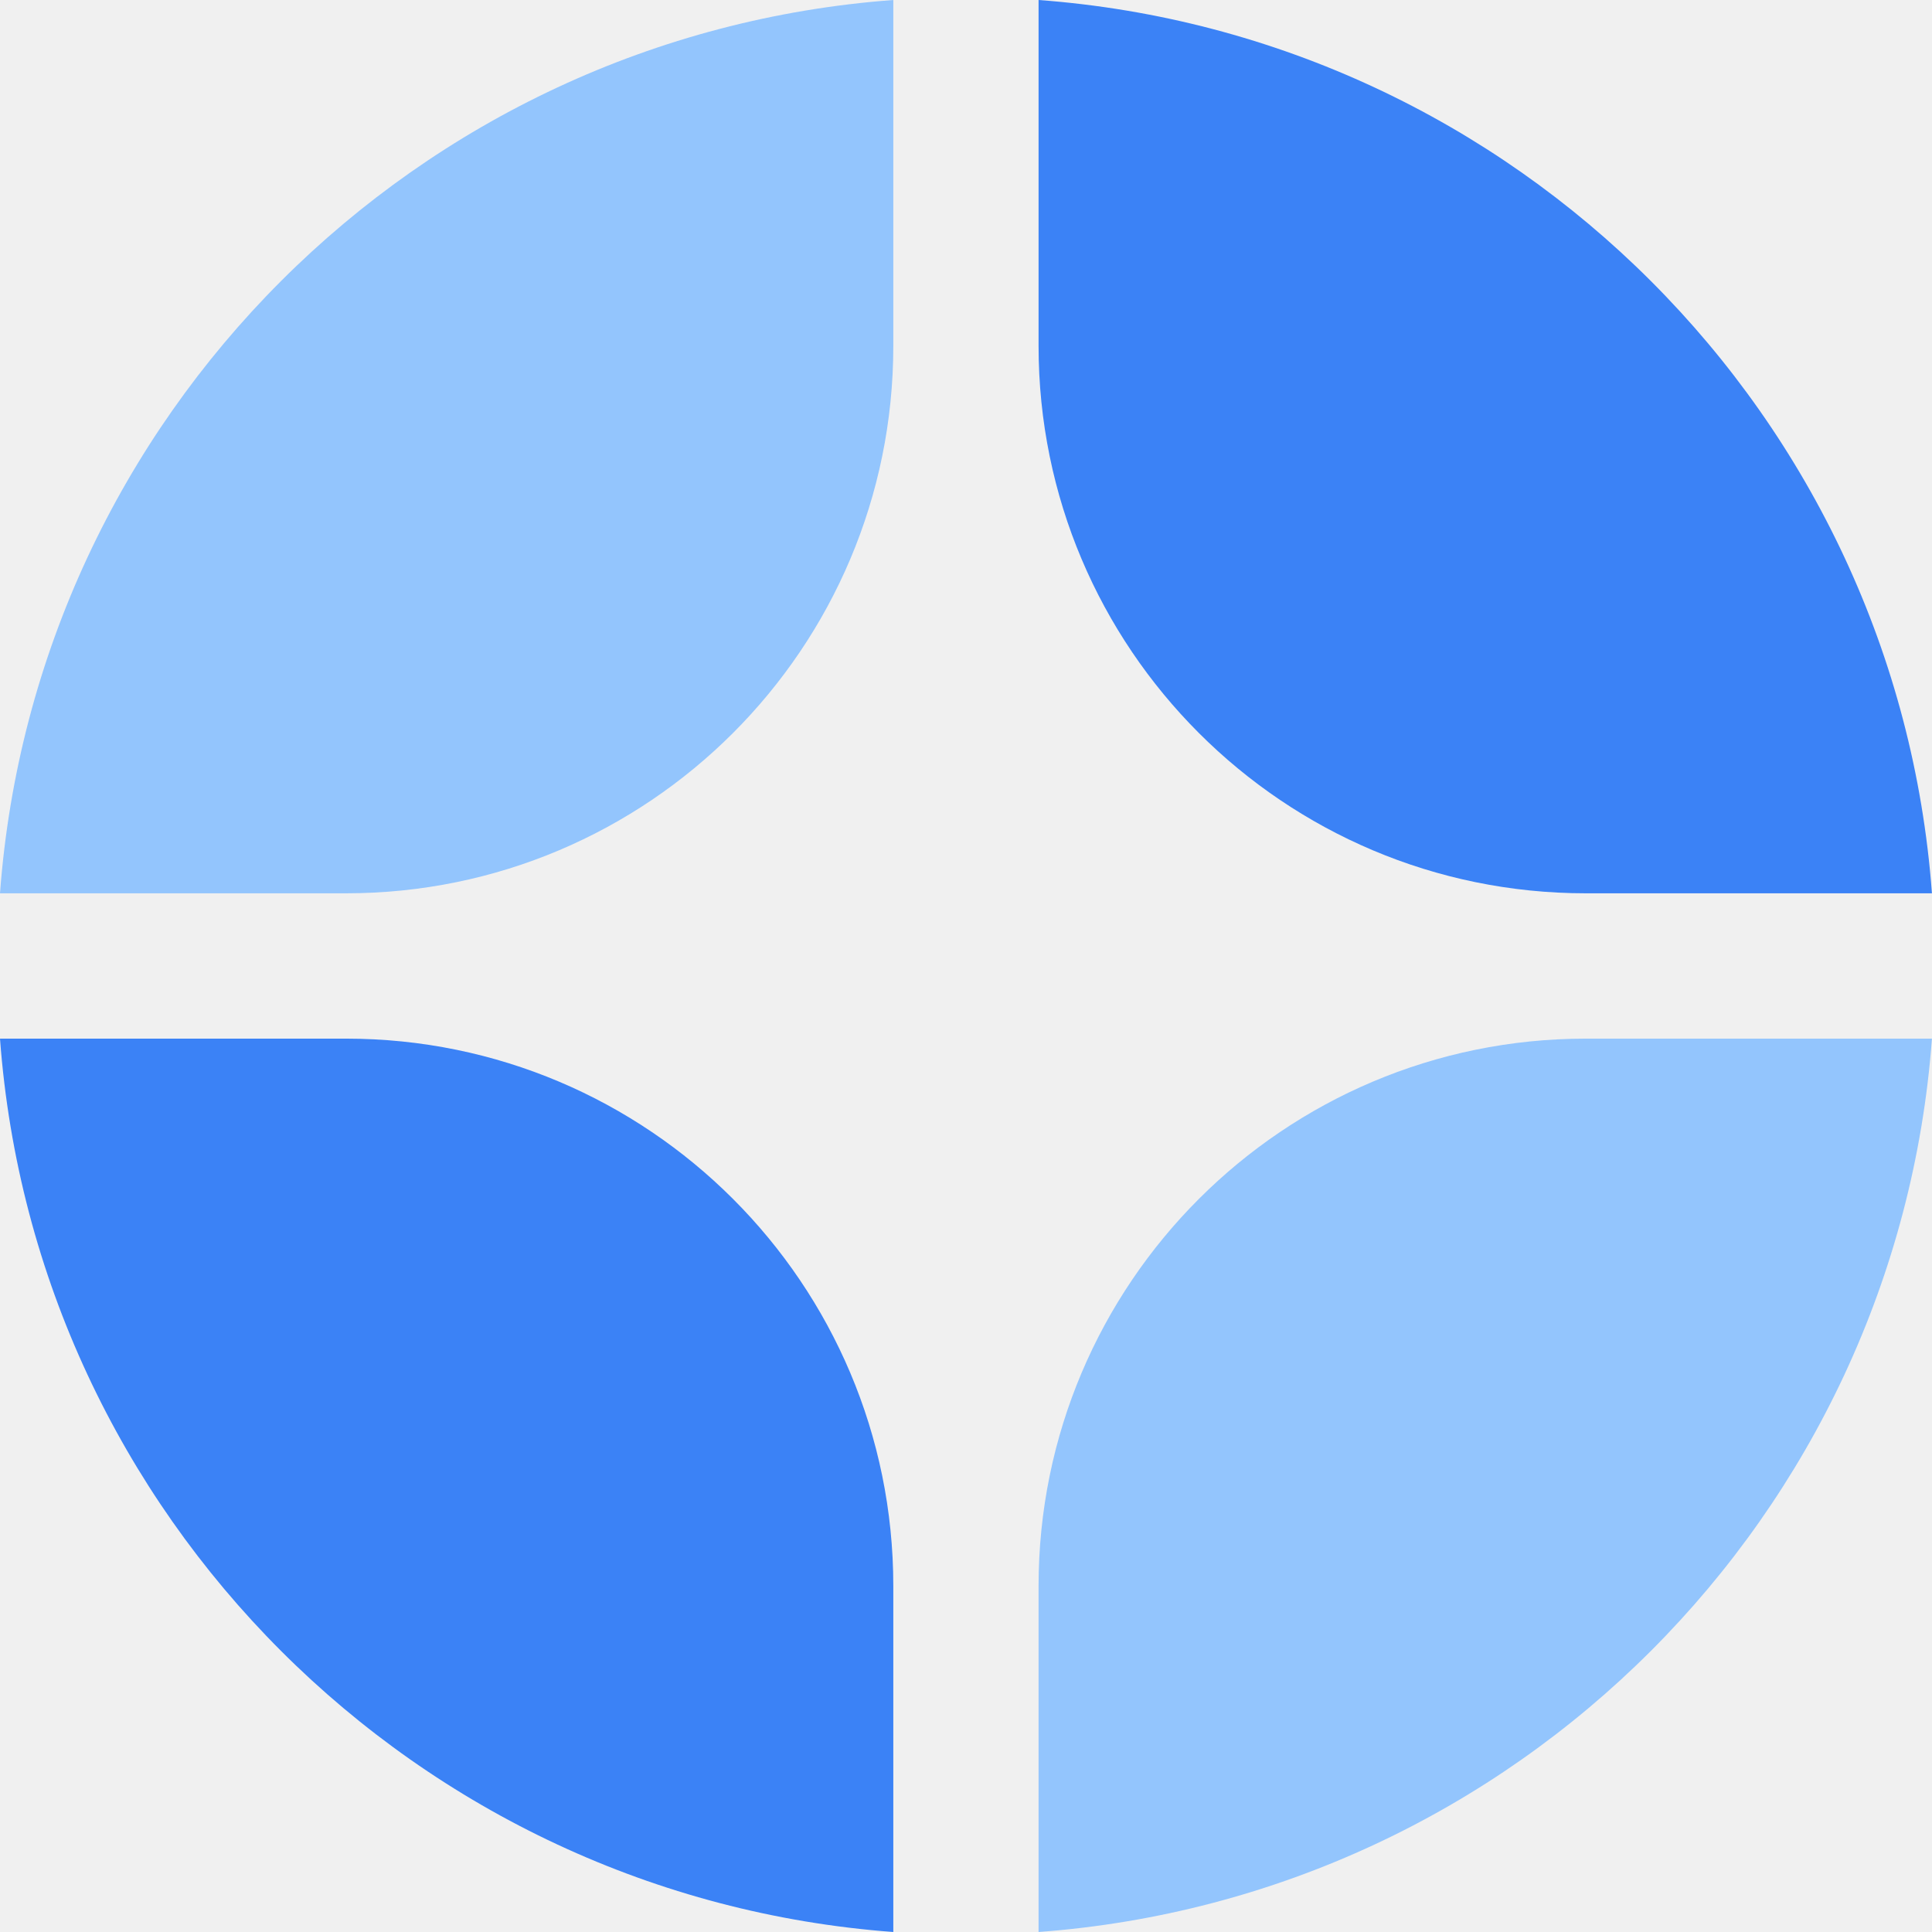
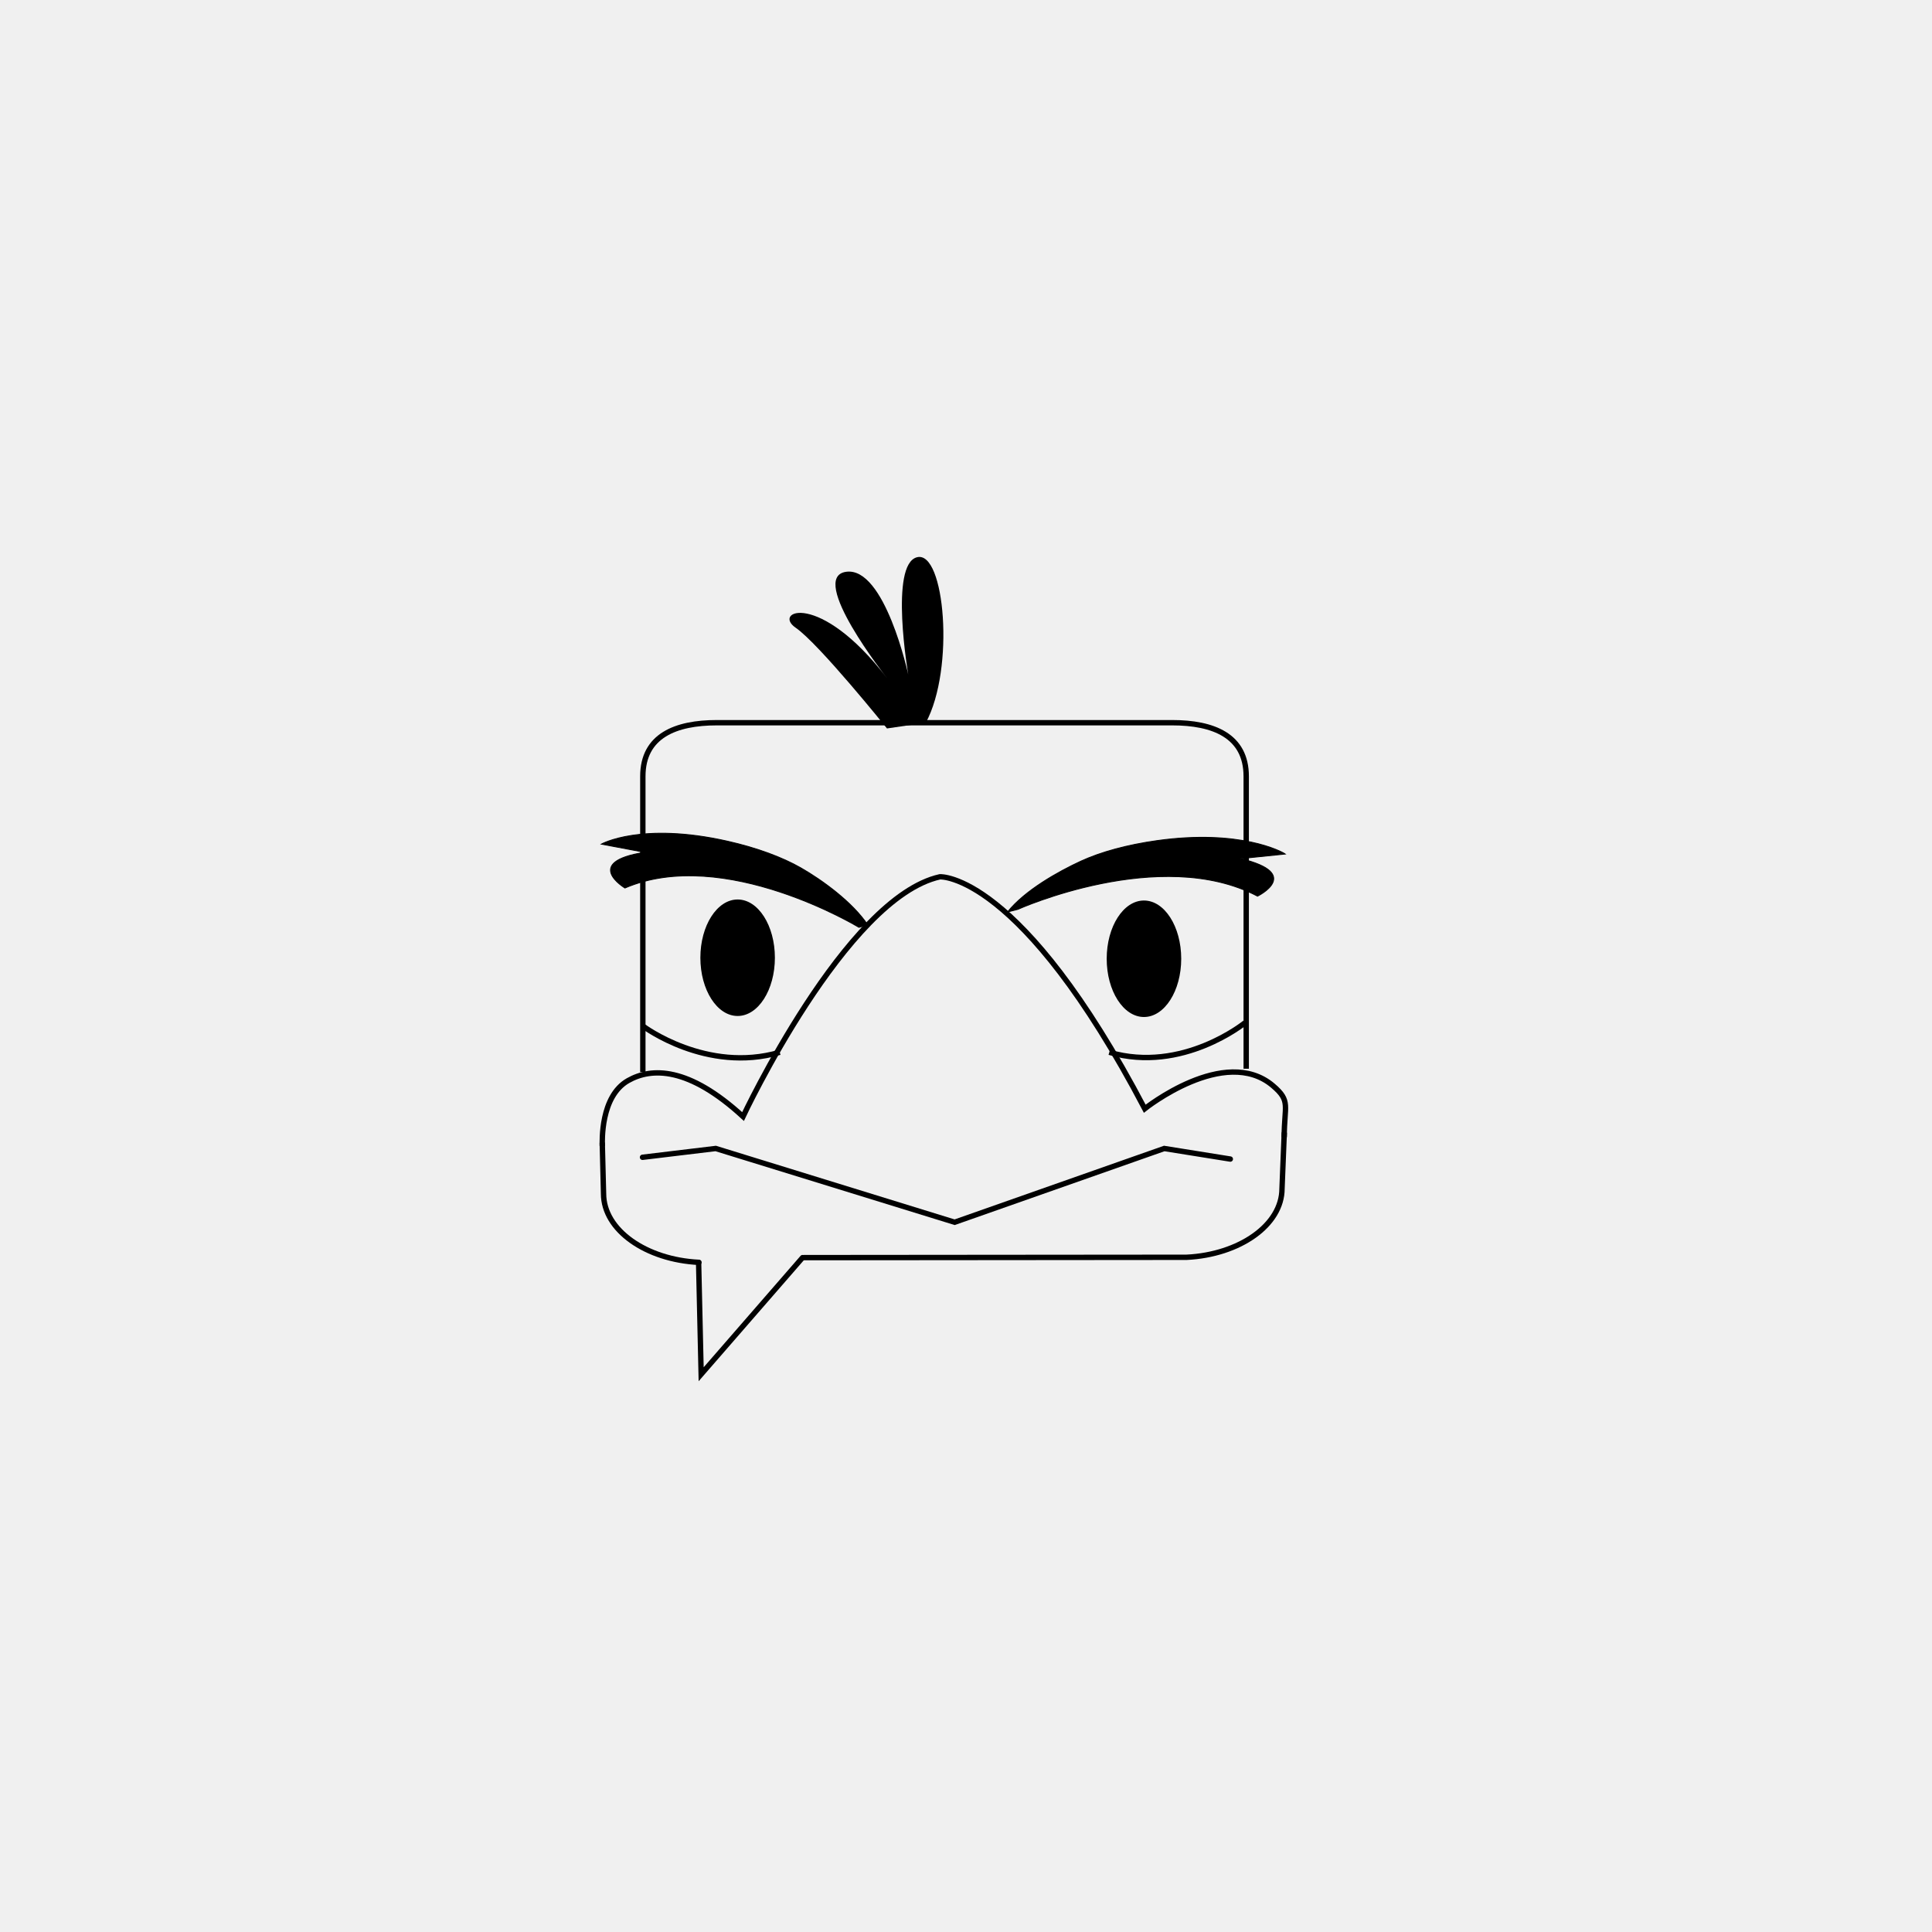
- <svg xmlns="http://www.w3.org/2000/svg" width="32" height="32" fill="none">
-   <path fill="#93C5FD" d="M31.999 17.203h-5.732a9.065 9.065 0 0 0-9.065 9.065V32c7.902-.586 14.21-6.895 14.797-14.797Z" />
-   <path fill="#3B82F6" d="M14.796 32v-5.732a9.065 9.065 0 0 0-9.065-9.065H0C.586 25.105 6.895 31.413 14.796 32ZM31.999 14.796C31.413 6.895 25.104.586 17.202 0v5.731a9.065 9.065 0 0 0 9.065 9.065H32Z" />
-   <path fill="#93C5FD" d="M14.796 0C6.895.586.586 6.895 0 14.796h5.731a9.065 9.065 0 0 0 9.065-9.065V0Z" />
+ <svg xmlns="http://www.w3.org/2000/svg" version="1.1" x="0px" y="0px" viewBox="0 0 1080 1080" style="enable-background:new 0 0 1080 1080;" xml:space="preserve">
+   <style type="text/css">
+ 	.st0{fill:#FFFFFF;}
+ 	.st1{fill:none;stroke:#FFFFFF;stroke-width:3;stroke-linecap:round;stroke-miterlimit:10;}
+ 	.st2{fill:none;stroke:#FFFFFF;stroke-width:3;stroke-miterlimit:10;}
+ 	.st3{fill:#FFFFFF;stroke:#FFFFFF;stroke-width:0.5;stroke-miterlimit:10;}
+ 	.st4{fill:none;stroke:#000000;stroke-width:3;stroke-linecap:round;stroke-miterlimit:10;}
+ 	.st5{fill:none;stroke:#000000;stroke-width:3;stroke-miterlimit:10;}
+ 	.st6{stroke:#000000;stroke-width:0.5;stroke-miterlimit:10;}
+ </style>
+   <g id="Layer_5">
+ </g>
+   <g id="Layer_4">
+ </g>
+   <g id="Layer_3">
+ </g>
+   <g id="Layer_2">
+ </g>
+   <g id="Layer_1">
+     <path d="M495.83,407.21c0,0-37.99-47.34-51.08-56.33s13.03-21.34,51.08,28.17c0,0-44.53-56.31-22.87-59.41   c21.67-3.1,34.75,57.41,34.75,57.41s-10.63-61.6,4.91-65.55c15.53-3.95,21.26,62.28,4.91,92.53L495.83,407.21z" />
+     <polyline class="st4" points="687.75,647.92 650.82,642.01 533.66,683.24 400.09,642.01 359.17,646.93  " />
+     <path class="st5" d="M336.68,640.66c0-2.48-1.1-27.79,14.43-36.6c13.1-7.43,33.81-7.86,64.25,20.09c0,0,57.36-122.38,110.1-134.02   c0,0,45.05-2.53,114.47,129.65c0,0,44.7-35.7,71.61-12.89c10.21,8.65,6.34,10.96,6.34,28.81" />
+     <path class="st5" d="M695.96,571.72c0,0-34.92,28.49-75.85,16.51" />
+     <path class="st5" d="M359.6,573.72c0,0,35.36,26.49,76.28,14.51" />
+     <path class="st5" d="M359.35,599.3V434c0-22.83,18.51-30,41.34-30H655.3c22.83,0,41.34,7.17,41.34,30v163.44" />
+     <path class="st4" d="M390.72,705.66c-29.46-1.42-53.33-17.97-53.33-38.38l-0.71-28.03" />
+     <path class="st4" d="M717.9,633.58l-1.25,30.87c0,20.41-23.88,36.96-53.33,38.38l-213.97,0.19" />
+     <polyline class="st4" points="390.53,705.85 391.95,768.21 448.63,703.02  " />
+     <ellipse cx="639.48" cy="535.95" rx="20.83" ry="32.56" />
+     <path class="st6" d="M569.01,508.32c0,0,79.67-35.86,133.96-7.36c0,0,25.68-12.56-9.54-20.99l25.03-2.56   c-1.99-1.42-25.35-13.95-71.59-7.51c-16.88,2.35-31.7,6.45-42.69,11.52c-12.73,5.87-31.25,16.27-40.96,28.38L569.01,508.32z" />
+     <path class="st6" d="M480.16,518.39c0,0-75.33-45.73-130.82-21.99c0,0-24.08-14.49,11.08-19.96l-24.27-4.57   c0,0,22.31-12.54,70.66-1.6c16.32,3.69,30.47,8.95,40.8,14.85c11.97,6.83,28.98,19.2,37.48,31.95L480.16,518.39z" />
+     <ellipse cx="412.34" cy="535.38" rx="20.83" ry="32.56" />
+   </g>
</svg>
